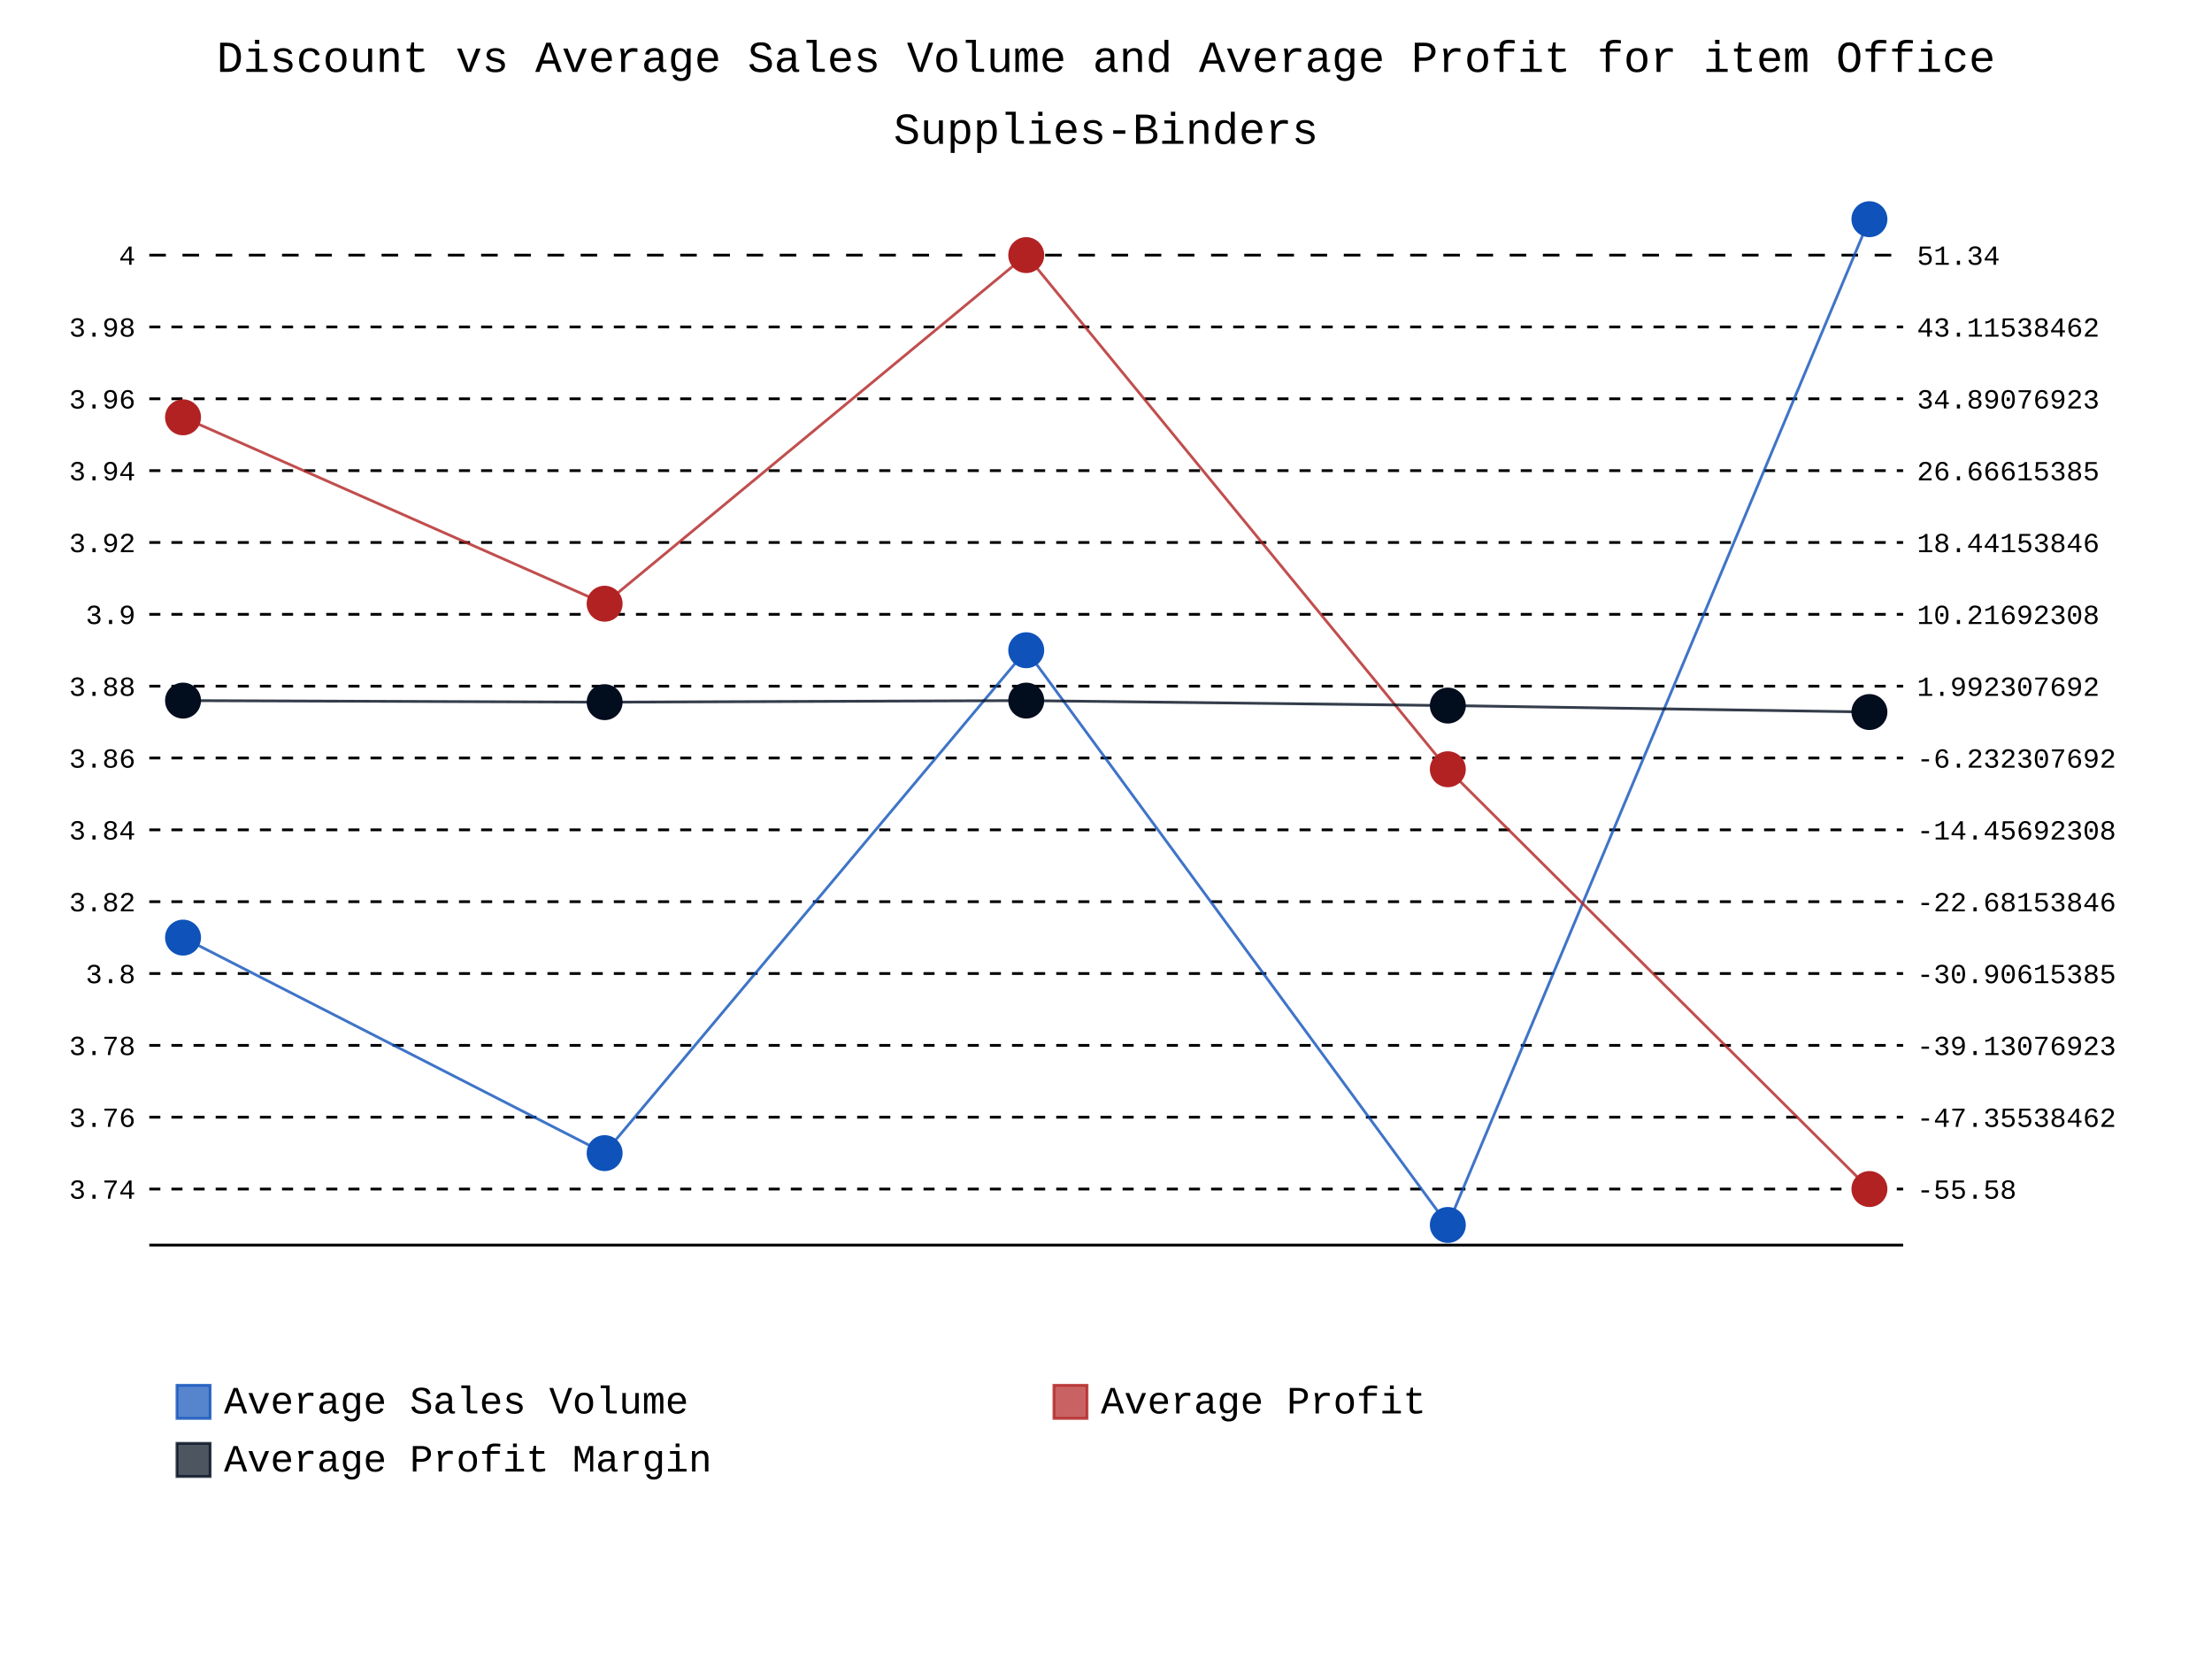
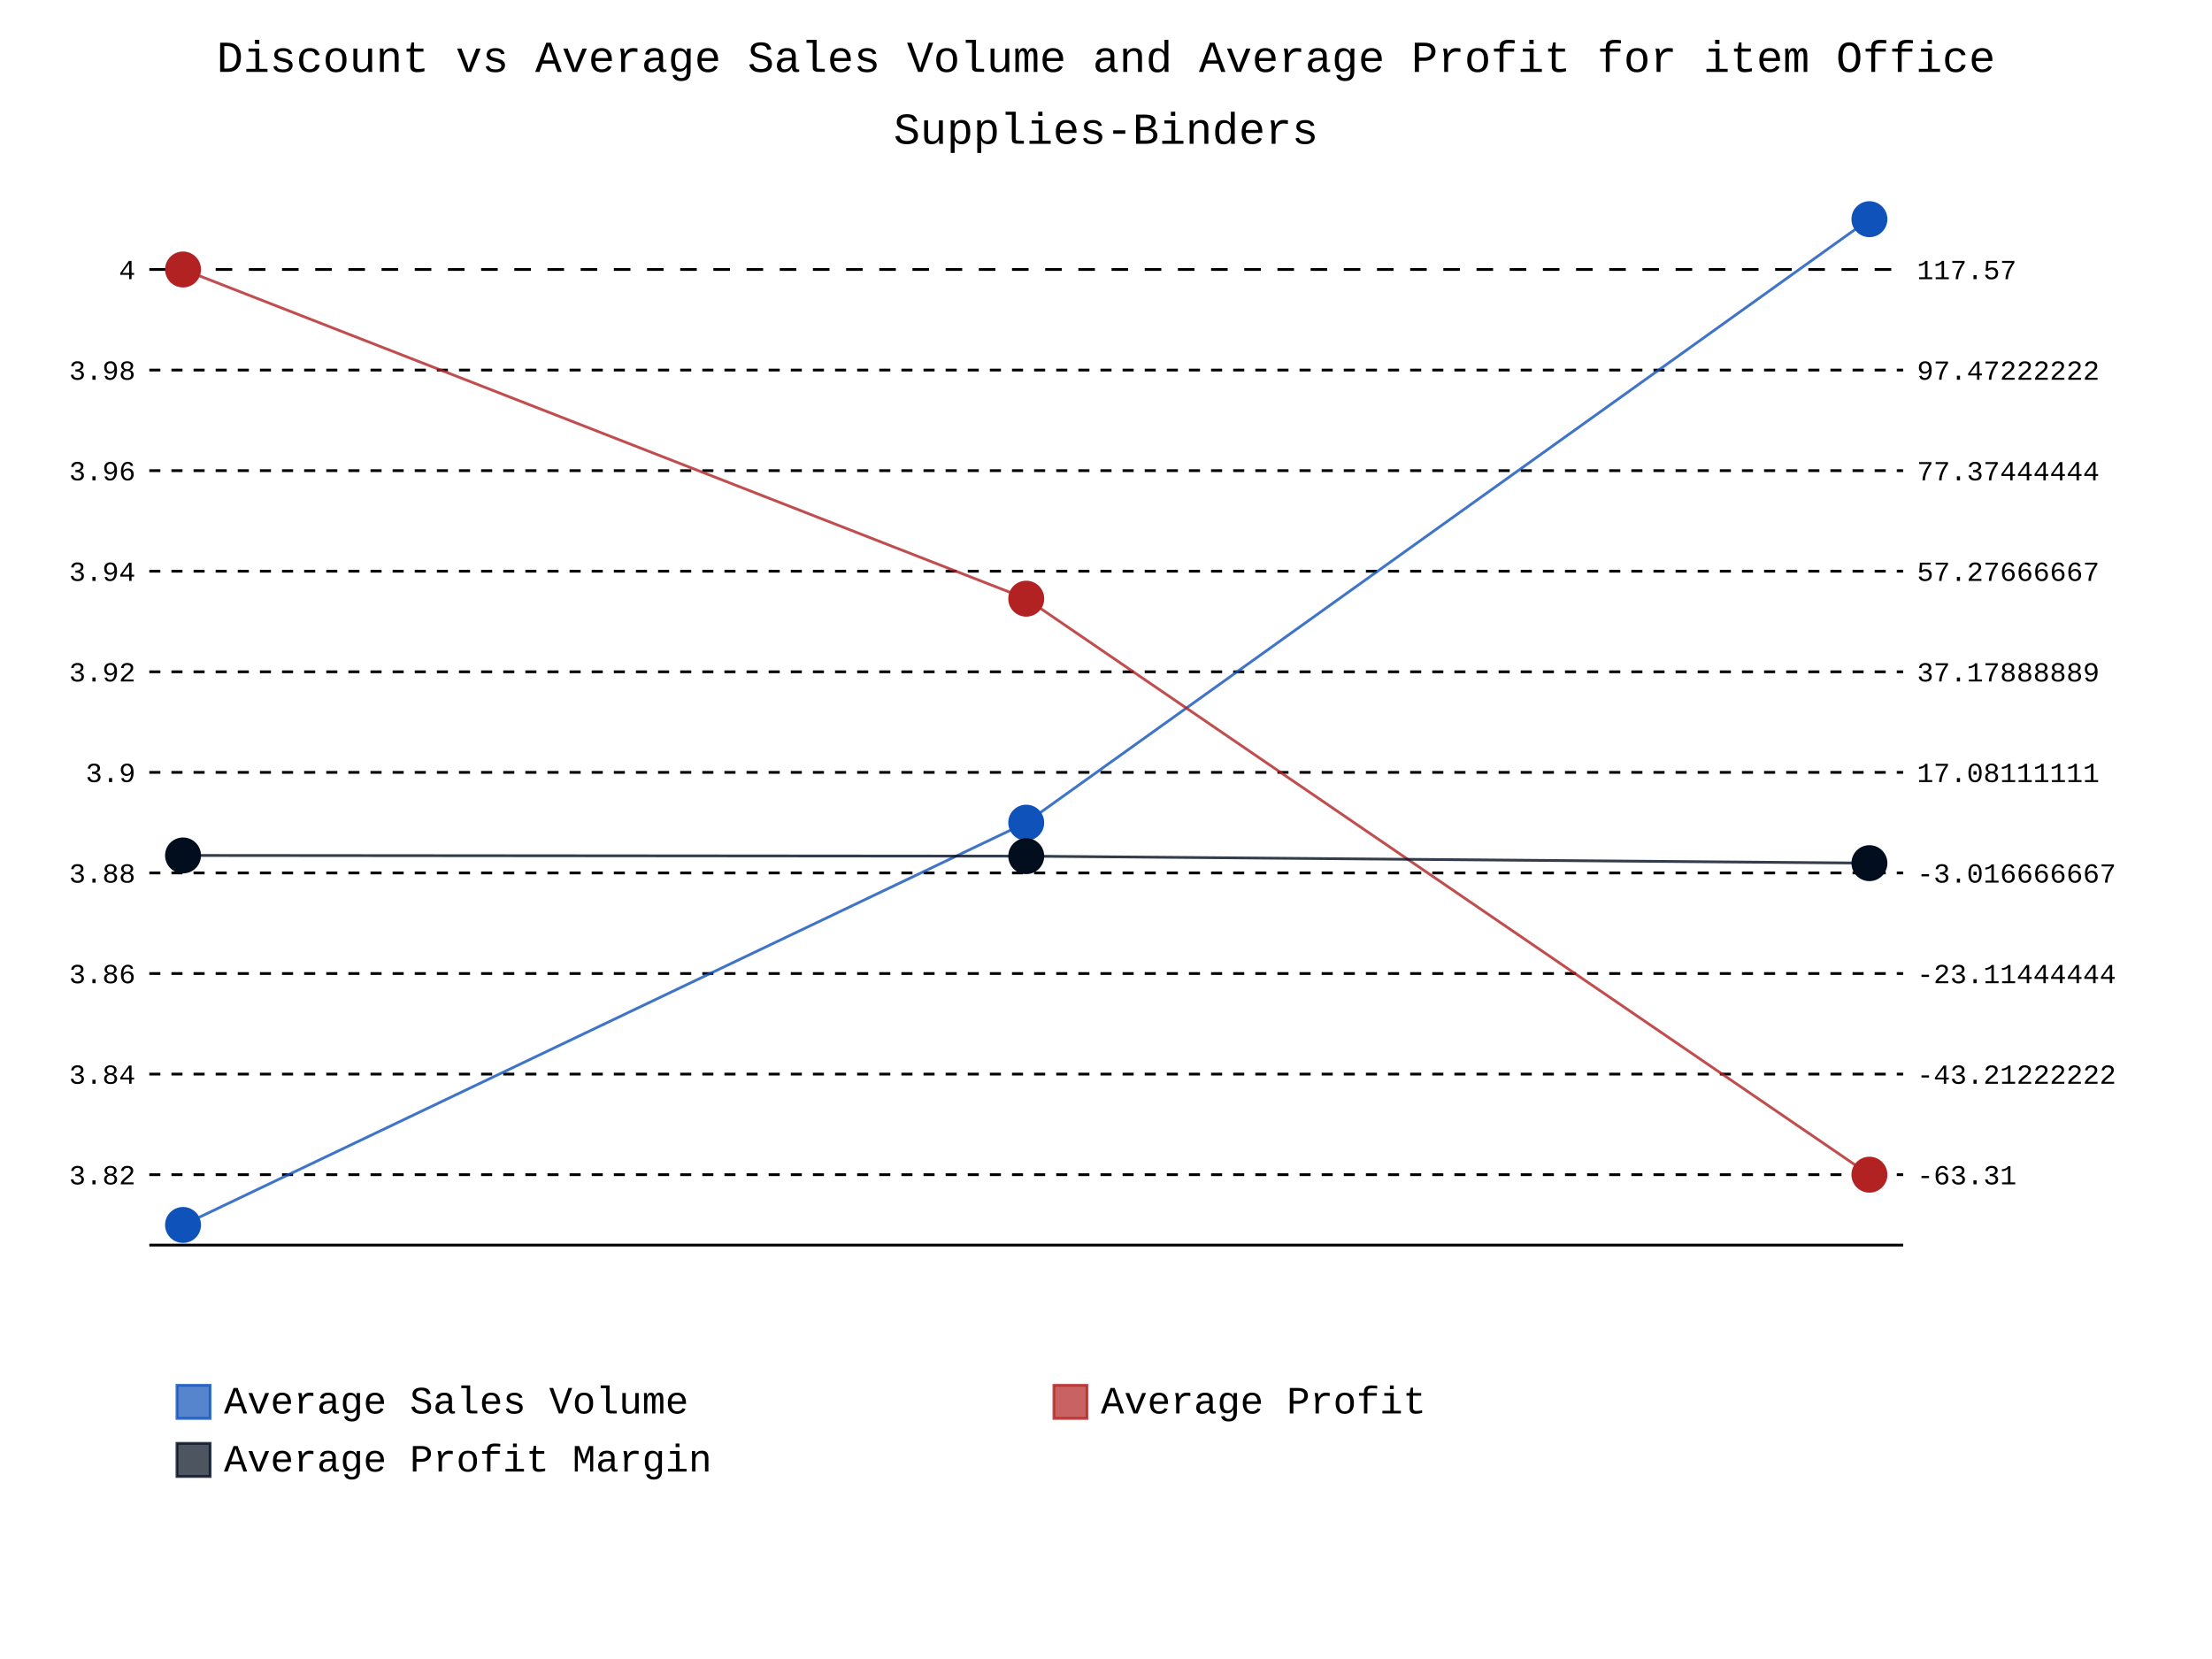
- <svg xmlns="http://www.w3.org/2000/svg" id="chart-629db09e-f2ef-448b-b3d9-c8c049c5e957" class="pygal-chart" viewBox="0 0 800 600">
+ <svg xmlns="http://www.w3.org/2000/svg" id="chart-40715f75-3002-463f-96b9-d013487cccc9" class="pygal-chart" viewBox="0 0 800 600">
  <defs>
-     <style type="text/css">#chart-629db09e-f2ef-448b-b3d9-c8c049c5e957{-webkit-user-select:none;-webkit-font-smoothing:antialiased;font-family:Consolas,"Liberation Mono",Menlo,Courier,monospace}#chart-629db09e-f2ef-448b-b3d9-c8c049c5e957 .title{font-family:Consolas,"Liberation Mono",Menlo,Courier,monospace;font-size:16px}#chart-629db09e-f2ef-448b-b3d9-c8c049c5e957 .legends .legend text{font-family:Consolas,"Liberation Mono",Menlo,Courier,monospace;font-size:14px}#chart-629db09e-f2ef-448b-b3d9-c8c049c5e957 .axis text{font-family:Consolas,"Liberation Mono",Menlo,Courier,monospace;font-size:10px}#chart-629db09e-f2ef-448b-b3d9-c8c049c5e957 .axis text.major{font-family:Consolas,"Liberation Mono",Menlo,Courier,monospace;font-size:10px}#chart-629db09e-f2ef-448b-b3d9-c8c049c5e957 .text-overlay text.value{font-family:Consolas,"Liberation Mono",Menlo,Courier,monospace;font-size:16px}#chart-629db09e-f2ef-448b-b3d9-c8c049c5e957 .text-overlay text.label{font-family:Consolas,"Liberation Mono",Menlo,Courier,monospace;font-size:10px}#chart-629db09e-f2ef-448b-b3d9-c8c049c5e957 .tooltip{font-family:Consolas,"Liberation Mono",Menlo,Courier,monospace;font-size:14px}#chart-629db09e-f2ef-448b-b3d9-c8c049c5e957 text.no_data{font-family:Consolas,"Liberation Mono",Menlo,Courier,monospace;font-size:64px}
- #chart-629db09e-f2ef-448b-b3d9-c8c049c5e957{background-color:white}#chart-629db09e-f2ef-448b-b3d9-c8c049c5e957 path,#chart-629db09e-f2ef-448b-b3d9-c8c049c5e957 line,#chart-629db09e-f2ef-448b-b3d9-c8c049c5e957 rect,#chart-629db09e-f2ef-448b-b3d9-c8c049c5e957 circle{-webkit-transition:150ms;-moz-transition:150ms;transition:150ms}#chart-629db09e-f2ef-448b-b3d9-c8c049c5e957 .graph &gt; .background{fill:white}#chart-629db09e-f2ef-448b-b3d9-c8c049c5e957 .plot &gt; .background{fill:white}#chart-629db09e-f2ef-448b-b3d9-c8c049c5e957 .graph{fill:black}#chart-629db09e-f2ef-448b-b3d9-c8c049c5e957 text.no_data{fill:black}#chart-629db09e-f2ef-448b-b3d9-c8c049c5e957 .title{fill:black}#chart-629db09e-f2ef-448b-b3d9-c8c049c5e957 .legends .legend text{fill:black}#chart-629db09e-f2ef-448b-b3d9-c8c049c5e957 .legends .legend:hover text{fill:black}#chart-629db09e-f2ef-448b-b3d9-c8c049c5e957 .axis .line{stroke:black}#chart-629db09e-f2ef-448b-b3d9-c8c049c5e957 .axis .guide.line{stroke:#630C0D}#chart-629db09e-f2ef-448b-b3d9-c8c049c5e957 .axis .major.line{stroke:black}#chart-629db09e-f2ef-448b-b3d9-c8c049c5e957 .axis text.major{fill:black}#chart-629db09e-f2ef-448b-b3d9-c8c049c5e957 .axis.y .guides:hover .guide.line,#chart-629db09e-f2ef-448b-b3d9-c8c049c5e957 .line-graph .axis.x .guides:hover .guide.line,#chart-629db09e-f2ef-448b-b3d9-c8c049c5e957 .stackedline-graph .axis.x .guides:hover .guide.line,#chart-629db09e-f2ef-448b-b3d9-c8c049c5e957 .xy-graph .axis.x .guides:hover .guide.line{stroke:black}#chart-629db09e-f2ef-448b-b3d9-c8c049c5e957 .axis .guides:hover text{fill:black}#chart-629db09e-f2ef-448b-b3d9-c8c049c5e957 .reactive{fill-opacity:.7;stroke-opacity:.8;stroke-width:1}#chart-629db09e-f2ef-448b-b3d9-c8c049c5e957 .ci{stroke:black}#chart-629db09e-f2ef-448b-b3d9-c8c049c5e957 .reactive.active,#chart-629db09e-f2ef-448b-b3d9-c8c049c5e957 .active .reactive{fill-opacity:.8;stroke-opacity:.9;stroke-width:4}#chart-629db09e-f2ef-448b-b3d9-c8c049c5e957 .ci .reactive.active{stroke-width:1.5}#chart-629db09e-f2ef-448b-b3d9-c8c049c5e957 .series text{fill:black}#chart-629db09e-f2ef-448b-b3d9-c8c049c5e957 .tooltip rect{fill:white;stroke:black;-webkit-transition:opacity 150ms;-moz-transition:opacity 150ms;transition:opacity 150ms}#chart-629db09e-f2ef-448b-b3d9-c8c049c5e957 .tooltip .label{fill:black}#chart-629db09e-f2ef-448b-b3d9-c8c049c5e957 .tooltip .label{fill:black}#chart-629db09e-f2ef-448b-b3d9-c8c049c5e957 .tooltip .legend{font-size:.8em;fill:#630C0D}#chart-629db09e-f2ef-448b-b3d9-c8c049c5e957 .tooltip .x_label{font-size:.6em;fill:black}#chart-629db09e-f2ef-448b-b3d9-c8c049c5e957 .tooltip .xlink{font-size:.5em;text-decoration:underline}#chart-629db09e-f2ef-448b-b3d9-c8c049c5e957 .tooltip .value{font-size:1.5em}#chart-629db09e-f2ef-448b-b3d9-c8c049c5e957 .bound{font-size:.5em}#chart-629db09e-f2ef-448b-b3d9-c8c049c5e957 .max-value{font-size:.75em;fill:#630C0D}#chart-629db09e-f2ef-448b-b3d9-c8c049c5e957 .map-element{fill:white;stroke:#630C0D !important}#chart-629db09e-f2ef-448b-b3d9-c8c049c5e957 .map-element .reactive{fill-opacity:inherit;stroke-opacity:inherit}#chart-629db09e-f2ef-448b-b3d9-c8c049c5e957 .color-0,#chart-629db09e-f2ef-448b-b3d9-c8c049c5e957 .color-0 a:visited{stroke:#0f52ba;fill:#0f52ba}#chart-629db09e-f2ef-448b-b3d9-c8c049c5e957 .color-1,#chart-629db09e-f2ef-448b-b3d9-c8c049c5e957 .color-1 a:visited{stroke:#b22222;fill:#b22222}#chart-629db09e-f2ef-448b-b3d9-c8c049c5e957 .color-2,#chart-629db09e-f2ef-448b-b3d9-c8c049c5e957 .color-2 a:visited{stroke:#020d1e;fill:#020d1e}#chart-629db09e-f2ef-448b-b3d9-c8c049c5e957 .text-overlay .color-0 text{fill:black}#chart-629db09e-f2ef-448b-b3d9-c8c049c5e957 .text-overlay .color-1 text{fill:black}#chart-629db09e-f2ef-448b-b3d9-c8c049c5e957 .text-overlay .color-2 text{fill:white}
- #chart-629db09e-f2ef-448b-b3d9-c8c049c5e957 text.no_data{text-anchor:middle}#chart-629db09e-f2ef-448b-b3d9-c8c049c5e957 .guide.line{fill:none}#chart-629db09e-f2ef-448b-b3d9-c8c049c5e957 .centered{text-anchor:middle}#chart-629db09e-f2ef-448b-b3d9-c8c049c5e957 .title{text-anchor:middle}#chart-629db09e-f2ef-448b-b3d9-c8c049c5e957 .legends .legend text{fill-opacity:1}#chart-629db09e-f2ef-448b-b3d9-c8c049c5e957 .axis.x text{text-anchor:middle}#chart-629db09e-f2ef-448b-b3d9-c8c049c5e957 .axis.x:not(.web) text[transform]{text-anchor:start}#chart-629db09e-f2ef-448b-b3d9-c8c049c5e957 .axis.x:not(.web) text[transform].backwards{text-anchor:end}#chart-629db09e-f2ef-448b-b3d9-c8c049c5e957 .axis.y text{text-anchor:end}#chart-629db09e-f2ef-448b-b3d9-c8c049c5e957 .axis.y text[transform].backwards{text-anchor:start}#chart-629db09e-f2ef-448b-b3d9-c8c049c5e957 .axis.y2 text{text-anchor:start}#chart-629db09e-f2ef-448b-b3d9-c8c049c5e957 .axis.y2 text[transform].backwards{text-anchor:end}#chart-629db09e-f2ef-448b-b3d9-c8c049c5e957 .axis .guide.line{stroke-dasharray:4,4;stroke:black}#chart-629db09e-f2ef-448b-b3d9-c8c049c5e957 .axis .major.guide.line{stroke-dasharray:6,6;stroke:black}#chart-629db09e-f2ef-448b-b3d9-c8c049c5e957 .horizontal .axis.y .guide.line,#chart-629db09e-f2ef-448b-b3d9-c8c049c5e957 .horizontal .axis.y2 .guide.line,#chart-629db09e-f2ef-448b-b3d9-c8c049c5e957 .vertical .axis.x .guide.line{opacity:0}#chart-629db09e-f2ef-448b-b3d9-c8c049c5e957 .horizontal .axis.always_show .guide.line,#chart-629db09e-f2ef-448b-b3d9-c8c049c5e957 .vertical .axis.always_show .guide.line{opacity:1 !important}#chart-629db09e-f2ef-448b-b3d9-c8c049c5e957 .axis.y .guides:hover .guide.line,#chart-629db09e-f2ef-448b-b3d9-c8c049c5e957 .axis.y2 .guides:hover .guide.line,#chart-629db09e-f2ef-448b-b3d9-c8c049c5e957 .axis.x .guides:hover .guide.line{opacity:1}#chart-629db09e-f2ef-448b-b3d9-c8c049c5e957 .axis .guides:hover text{opacity:1}#chart-629db09e-f2ef-448b-b3d9-c8c049c5e957 .nofill{fill:none}#chart-629db09e-f2ef-448b-b3d9-c8c049c5e957 .subtle-fill{fill-opacity:.2}#chart-629db09e-f2ef-448b-b3d9-c8c049c5e957 .dot{stroke-width:1px;fill-opacity:1;stroke-opacity:1}#chart-629db09e-f2ef-448b-b3d9-c8c049c5e957 .dot.active{stroke-width:5px}#chart-629db09e-f2ef-448b-b3d9-c8c049c5e957 .dot.negative{fill:transparent}#chart-629db09e-f2ef-448b-b3d9-c8c049c5e957 text,#chart-629db09e-f2ef-448b-b3d9-c8c049c5e957 tspan{stroke:none !important}#chart-629db09e-f2ef-448b-b3d9-c8c049c5e957 .series text.active{opacity:1}#chart-629db09e-f2ef-448b-b3d9-c8c049c5e957 .tooltip rect{fill-opacity:.95;stroke-width:.5}#chart-629db09e-f2ef-448b-b3d9-c8c049c5e957 .tooltip text{fill-opacity:1}#chart-629db09e-f2ef-448b-b3d9-c8c049c5e957 .showable{visibility:hidden}#chart-629db09e-f2ef-448b-b3d9-c8c049c5e957 .showable.shown{visibility:visible}#chart-629db09e-f2ef-448b-b3d9-c8c049c5e957 .gauge-background{fill:rgba(229,229,229,1);stroke:none}#chart-629db09e-f2ef-448b-b3d9-c8c049c5e957 .bg-lines{stroke:white;stroke-width:2px}</style>
+     <style type="text/css">#chart-40715f75-3002-463f-96b9-d013487cccc9{-webkit-user-select:none;-webkit-font-smoothing:antialiased;font-family:Consolas,"Liberation Mono",Menlo,Courier,monospace}#chart-40715f75-3002-463f-96b9-d013487cccc9 .title{font-family:Consolas,"Liberation Mono",Menlo,Courier,monospace;font-size:16px}#chart-40715f75-3002-463f-96b9-d013487cccc9 .legends .legend text{font-family:Consolas,"Liberation Mono",Menlo,Courier,monospace;font-size:14px}#chart-40715f75-3002-463f-96b9-d013487cccc9 .axis text{font-family:Consolas,"Liberation Mono",Menlo,Courier,monospace;font-size:10px}#chart-40715f75-3002-463f-96b9-d013487cccc9 .axis text.major{font-family:Consolas,"Liberation Mono",Menlo,Courier,monospace;font-size:10px}#chart-40715f75-3002-463f-96b9-d013487cccc9 .text-overlay text.value{font-family:Consolas,"Liberation Mono",Menlo,Courier,monospace;font-size:16px}#chart-40715f75-3002-463f-96b9-d013487cccc9 .text-overlay text.label{font-family:Consolas,"Liberation Mono",Menlo,Courier,monospace;font-size:10px}#chart-40715f75-3002-463f-96b9-d013487cccc9 .tooltip{font-family:Consolas,"Liberation Mono",Menlo,Courier,monospace;font-size:14px}#chart-40715f75-3002-463f-96b9-d013487cccc9 text.no_data{font-family:Consolas,"Liberation Mono",Menlo,Courier,monospace;font-size:64px}
+ #chart-40715f75-3002-463f-96b9-d013487cccc9{background-color:white}#chart-40715f75-3002-463f-96b9-d013487cccc9 path,#chart-40715f75-3002-463f-96b9-d013487cccc9 line,#chart-40715f75-3002-463f-96b9-d013487cccc9 rect,#chart-40715f75-3002-463f-96b9-d013487cccc9 circle{-webkit-transition:150ms;-moz-transition:150ms;transition:150ms}#chart-40715f75-3002-463f-96b9-d013487cccc9 .graph &gt; .background{fill:white}#chart-40715f75-3002-463f-96b9-d013487cccc9 .plot &gt; .background{fill:white}#chart-40715f75-3002-463f-96b9-d013487cccc9 .graph{fill:black}#chart-40715f75-3002-463f-96b9-d013487cccc9 text.no_data{fill:black}#chart-40715f75-3002-463f-96b9-d013487cccc9 .title{fill:black}#chart-40715f75-3002-463f-96b9-d013487cccc9 .legends .legend text{fill:black}#chart-40715f75-3002-463f-96b9-d013487cccc9 .legends .legend:hover text{fill:black}#chart-40715f75-3002-463f-96b9-d013487cccc9 .axis .line{stroke:black}#chart-40715f75-3002-463f-96b9-d013487cccc9 .axis .guide.line{stroke:#630C0D}#chart-40715f75-3002-463f-96b9-d013487cccc9 .axis .major.line{stroke:black}#chart-40715f75-3002-463f-96b9-d013487cccc9 .axis text.major{fill:black}#chart-40715f75-3002-463f-96b9-d013487cccc9 .axis.y .guides:hover .guide.line,#chart-40715f75-3002-463f-96b9-d013487cccc9 .line-graph .axis.x .guides:hover .guide.line,#chart-40715f75-3002-463f-96b9-d013487cccc9 .stackedline-graph .axis.x .guides:hover .guide.line,#chart-40715f75-3002-463f-96b9-d013487cccc9 .xy-graph .axis.x .guides:hover .guide.line{stroke:black}#chart-40715f75-3002-463f-96b9-d013487cccc9 .axis .guides:hover text{fill:black}#chart-40715f75-3002-463f-96b9-d013487cccc9 .reactive{fill-opacity:.7;stroke-opacity:.8;stroke-width:1}#chart-40715f75-3002-463f-96b9-d013487cccc9 .ci{stroke:black}#chart-40715f75-3002-463f-96b9-d013487cccc9 .reactive.active,#chart-40715f75-3002-463f-96b9-d013487cccc9 .active .reactive{fill-opacity:.8;stroke-opacity:.9;stroke-width:4}#chart-40715f75-3002-463f-96b9-d013487cccc9 .ci .reactive.active{stroke-width:1.5}#chart-40715f75-3002-463f-96b9-d013487cccc9 .series text{fill:black}#chart-40715f75-3002-463f-96b9-d013487cccc9 .tooltip rect{fill:white;stroke:black;-webkit-transition:opacity 150ms;-moz-transition:opacity 150ms;transition:opacity 150ms}#chart-40715f75-3002-463f-96b9-d013487cccc9 .tooltip .label{fill:black}#chart-40715f75-3002-463f-96b9-d013487cccc9 .tooltip .label{fill:black}#chart-40715f75-3002-463f-96b9-d013487cccc9 .tooltip .legend{font-size:.8em;fill:#630C0D}#chart-40715f75-3002-463f-96b9-d013487cccc9 .tooltip .x_label{font-size:.6em;fill:black}#chart-40715f75-3002-463f-96b9-d013487cccc9 .tooltip .xlink{font-size:.5em;text-decoration:underline}#chart-40715f75-3002-463f-96b9-d013487cccc9 .tooltip .value{font-size:1.5em}#chart-40715f75-3002-463f-96b9-d013487cccc9 .bound{font-size:.5em}#chart-40715f75-3002-463f-96b9-d013487cccc9 .max-value{font-size:.75em;fill:#630C0D}#chart-40715f75-3002-463f-96b9-d013487cccc9 .map-element{fill:white;stroke:#630C0D !important}#chart-40715f75-3002-463f-96b9-d013487cccc9 .map-element .reactive{fill-opacity:inherit;stroke-opacity:inherit}#chart-40715f75-3002-463f-96b9-d013487cccc9 .color-0,#chart-40715f75-3002-463f-96b9-d013487cccc9 .color-0 a:visited{stroke:#0f52ba;fill:#0f52ba}#chart-40715f75-3002-463f-96b9-d013487cccc9 .color-1,#chart-40715f75-3002-463f-96b9-d013487cccc9 .color-1 a:visited{stroke:#b22222;fill:#b22222}#chart-40715f75-3002-463f-96b9-d013487cccc9 .color-2,#chart-40715f75-3002-463f-96b9-d013487cccc9 .color-2 a:visited{stroke:#020d1e;fill:#020d1e}#chart-40715f75-3002-463f-96b9-d013487cccc9 .text-overlay .color-0 text{fill:black}#chart-40715f75-3002-463f-96b9-d013487cccc9 .text-overlay .color-1 text{fill:black}#chart-40715f75-3002-463f-96b9-d013487cccc9 .text-overlay .color-2 text{fill:white}
+ #chart-40715f75-3002-463f-96b9-d013487cccc9 text.no_data{text-anchor:middle}#chart-40715f75-3002-463f-96b9-d013487cccc9 .guide.line{fill:none}#chart-40715f75-3002-463f-96b9-d013487cccc9 .centered{text-anchor:middle}#chart-40715f75-3002-463f-96b9-d013487cccc9 .title{text-anchor:middle}#chart-40715f75-3002-463f-96b9-d013487cccc9 .legends .legend text{fill-opacity:1}#chart-40715f75-3002-463f-96b9-d013487cccc9 .axis.x text{text-anchor:middle}#chart-40715f75-3002-463f-96b9-d013487cccc9 .axis.x:not(.web) text[transform]{text-anchor:start}#chart-40715f75-3002-463f-96b9-d013487cccc9 .axis.x:not(.web) text[transform].backwards{text-anchor:end}#chart-40715f75-3002-463f-96b9-d013487cccc9 .axis.y text{text-anchor:end}#chart-40715f75-3002-463f-96b9-d013487cccc9 .axis.y text[transform].backwards{text-anchor:start}#chart-40715f75-3002-463f-96b9-d013487cccc9 .axis.y2 text{text-anchor:start}#chart-40715f75-3002-463f-96b9-d013487cccc9 .axis.y2 text[transform].backwards{text-anchor:end}#chart-40715f75-3002-463f-96b9-d013487cccc9 .axis .guide.line{stroke-dasharray:4,4;stroke:black}#chart-40715f75-3002-463f-96b9-d013487cccc9 .axis .major.guide.line{stroke-dasharray:6,6;stroke:black}#chart-40715f75-3002-463f-96b9-d013487cccc9 .horizontal .axis.y .guide.line,#chart-40715f75-3002-463f-96b9-d013487cccc9 .horizontal .axis.y2 .guide.line,#chart-40715f75-3002-463f-96b9-d013487cccc9 .vertical .axis.x .guide.line{opacity:0}#chart-40715f75-3002-463f-96b9-d013487cccc9 .horizontal .axis.always_show .guide.line,#chart-40715f75-3002-463f-96b9-d013487cccc9 .vertical .axis.always_show .guide.line{opacity:1 !important}#chart-40715f75-3002-463f-96b9-d013487cccc9 .axis.y .guides:hover .guide.line,#chart-40715f75-3002-463f-96b9-d013487cccc9 .axis.y2 .guides:hover .guide.line,#chart-40715f75-3002-463f-96b9-d013487cccc9 .axis.x .guides:hover .guide.line{opacity:1}#chart-40715f75-3002-463f-96b9-d013487cccc9 .axis .guides:hover text{opacity:1}#chart-40715f75-3002-463f-96b9-d013487cccc9 .nofill{fill:none}#chart-40715f75-3002-463f-96b9-d013487cccc9 .subtle-fill{fill-opacity:.2}#chart-40715f75-3002-463f-96b9-d013487cccc9 .dot{stroke-width:1px;fill-opacity:1;stroke-opacity:1}#chart-40715f75-3002-463f-96b9-d013487cccc9 .dot.active{stroke-width:5px}#chart-40715f75-3002-463f-96b9-d013487cccc9 .dot.negative{fill:transparent}#chart-40715f75-3002-463f-96b9-d013487cccc9 text,#chart-40715f75-3002-463f-96b9-d013487cccc9 tspan{stroke:none !important}#chart-40715f75-3002-463f-96b9-d013487cccc9 .series text.active{opacity:1}#chart-40715f75-3002-463f-96b9-d013487cccc9 .tooltip rect{fill-opacity:.95;stroke-width:.5}#chart-40715f75-3002-463f-96b9-d013487cccc9 .tooltip text{fill-opacity:1}#chart-40715f75-3002-463f-96b9-d013487cccc9 .showable{visibility:hidden}#chart-40715f75-3002-463f-96b9-d013487cccc9 .showable.shown{visibility:visible}#chart-40715f75-3002-463f-96b9-d013487cccc9 .gauge-background{fill:rgba(229,229,229,1);stroke:none}#chart-40715f75-3002-463f-96b9-d013487cccc9 .bg-lines{stroke:white;stroke-width:2px}</style>
  </defs>
  <g class="graph line-graph vertical">
    <rect x="0" y="0" width="800" height="600" class="background" />
    <g transform="translate(54, 72)" class="plot">
      <rect x="0" y="0" width="634.302" height="378.302" class="background" />
      <g class="axis y always_show">
        <path d="M0 378.302 h634.302" class="line" />
        <g class="guides">
-           <path d="M0 358.035 h634.302" class="guide line" />
-           <text x="-5" y="361.535" class="">3.74</text>
+           <path d="M0 352.839 h634.302" class="guide line" />
+           <text x="-5" y="356.339" class="">3.82</text>
        </g>
        <g class="guides">
-           <path d="M0 332.053 h634.302" class="guide line" />
-           <text x="-5" y="335.553" class="">3.76</text>
-         </g>
-         <g class="guides">
-           <path d="M0 306.071 h634.302" class="guide line" />
-           <text x="-5" y="309.571" class="">3.78</text>
+           <path d="M0 316.464 h634.302" class="guide line" />
+           <text x="-5" y="319.964" class="">3.84</text>
        </g>
        <g class="guides">
          <path d="M0 280.089 h634.302" class="guide line" />
-           <text x="-5" y="283.589" class="">3.8</text>
+           <text x="-5" y="283.589" class="">3.86</text>
        </g>
        <g class="guides">
-           <path d="M0 254.106 h634.302" class="guide line" />
-           <text x="-5" y="257.606" class="">3.82</text>
+           <path d="M0 243.713 h634.302" class="guide line" />
+           <text x="-5" y="247.213" class="">3.88</text>
        </g>
        <g class="guides">
-           <path d="M0 228.124 h634.302" class="guide line" />
-           <text x="-5" y="231.624" class="">3.84</text>
+           <path d="M0 207.338 h634.302" class="guide line" />
+           <text x="-5" y="210.838" class="">3.9</text>
        </g>
        <g class="guides">
-           <path d="M0 202.142 h634.302" class="guide line" />
-           <text x="-5" y="205.642" class="">3.86</text>
+           <path d="M0 170.963 h634.302" class="guide line" />
+           <text x="-5" y="174.463" class="">3.92</text>
        </g>
        <g class="guides">
-           <path d="M0 176.16 h634.302" class="guide line" />
-           <text x="-5" y="179.66" class="">3.88</text>
-         </g>
-         <g class="guides">
-           <path d="M0 150.177 h634.302" class="guide line" />
-           <text x="-5" y="153.677" class="">3.9</text>
-         </g>
-         <g class="guides">
-           <path d="M0 124.195 h634.302" class="guide line" />
-           <text x="-5" y="127.695" class="">3.92</text>
+           <path d="M0 134.588 h634.302" class="guide line" />
+           <text x="-5" y="138.088" class="">3.94</text>
        </g>
        <g class="guides">
          <path d="M0 98.213 h634.302" class="guide line" />
-           <text x="-5" y="101.713" class="">3.94</text>
+           <text x="-5" y="101.713" class="">3.96</text>
        </g>
        <g class="guides">
-           <path d="M0 72.231 h634.302" class="guide line" />
-           <text x="-5" y="75.731" class="">3.96</text>
+           <path d="M0 61.838 h634.302" class="guide line" />
+           <text x="-5" y="65.338" class="">3.98</text>
        </g>
        <g class="guides">
-           <path d="M0 46.248 h634.302" class="guide line" />
-           <text x="-5" y="49.748" class="">3.98</text>
-         </g>
-         <g class="guides">
-           <path d="M0 20.266 h634.302" class="major guide line" />
-           <text x="-5" y="23.766" class="major">4</text>
+           <path d="M0 25.463 h634.302" class="major guide line" />
+           <text x="-5" y="28.963" class="major">4</text>
        </g>
      </g>
      <g class="axis y2">
        <g class="guides">
-           <text x="639.302" y="361.535" class="">-55.58</text>
+           <text x="639.302" y="356.339" class="">-63.31</text>
        </g>
        <g class="guides">
-           <text x="639.302" y="335.553" class="">-47.35538462</text>
+           <text x="639.302" y="319.964" class="">-43.21222222</text>
        </g>
        <g class="guides">
-           <text x="639.302" y="309.571" class="">-39.13076923</text>
+           <text x="639.302" y="283.589" class="">-23.11444444</text>
        </g>
        <g class="guides">
-           <text x="639.302" y="283.589" class="">-30.90615385</text>
+           <text x="639.302" y="247.213" class="">-3.016666667</text>
        </g>
        <g class="guides">
-           <text x="639.302" y="257.606" class="">-22.68153846</text>
+           <text x="639.302" y="210.838" class="">17.08111111</text>
        </g>
        <g class="guides">
-           <text x="639.302" y="231.624" class="">-14.45692308</text>
+           <text x="639.302" y="174.463" class="">37.17888889</text>
        </g>
        <g class="guides">
-           <text x="639.302" y="205.642" class="">-6.232307692</text>
+           <text x="639.302" y="138.088" class="">57.27666667</text>
        </g>
        <g class="guides">
-           <text x="639.302" y="179.66" class="">1.992307692</text>
+           <text x="639.302" y="101.713" class="">77.37444444</text>
        </g>
        <g class="guides">
-           <text x="639.302" y="153.677" class="">10.21692308</text>
+           <text x="639.302" y="65.338" class="">97.47222222</text>
        </g>
        <g class="guides">
-           <text x="639.302" y="127.695" class="">18.44153846</text>
-         </g>
-         <g class="guides">
-           <text x="639.302" y="101.713" class="">26.66615385</text>
-         </g>
-         <g class="guides">
-           <text x="639.302" y="75.731" class="">34.89076923</text>
-         </g>
-         <g class="guides">
-           <text x="639.302" y="49.748" class="">43.11538462</text>
-         </g>
-         <g class="guides">
-           <text x="639.302" y="23.766" class="major">51.34</text>
+           <text x="639.302" y="28.963" class="major">117.57</text>
        </g>
      </g>
      <g class="axis x" />
      <g class="series serie-0 color-0">
-         <path d="M12.198 267.097 L164.674 345.044 317.151 163.169 469.627 371.026 622.103 7.275" class="line reactive nofill" />
+         <path d="M12.198 371.026 L317.151 225.526 622.103 7.275" class="line reactive nofill" />
      </g>
      <g class="series serie-1 color-1">
-         <path d="M12.198 78.93 L164.674 146.345 317.151 20.266 469.627 206.21 622.103 358.035" class="line reactive nofill" />
+         <path d="M12.198 25.463 L317.151 144.518 622.103 352.839" class="line reactive nofill" />
      </g>
      <g class="series serie-2 color-2">
-         <path d="M12.198 181.379 L164.674 181.948 317.151 181.379 469.627 183.18 622.103 185.518" class="line reactive nofill" />
+         <path d="M12.198 237.385 L317.151 237.638 622.103 240.172" class="line reactive nofill" />
      </g>
    </g>
    <g class="titles">
      <text x="400.0" y="26" class="title plot_title">Discount vs Average Sales Volume and Average Profit for item Office</text>
      <text x="400.0" y="52" class="title plot_title">Supplies-Binders</text>
    </g>
    <g transform="translate(54, 72)" class="plot overlay">
      <g class="series serie-0 color-0">
        <g class="dots">
-           <circle cx="12.198" cy="267.097" r="6" class="dot reactive tooltip-trigger" />
+           <circle cx="12.198" cy="371.026" r="6" class="dot reactive tooltip-trigger" />
        </g>
        <g class="dots">
-           <circle cx="164.674" cy="345.044" r="6" class="dot reactive tooltip-trigger" />
-         </g>
-         <g class="dots">
-           <circle cx="317.151" cy="163.169" r="6" class="dot reactive tooltip-trigger" />
-         </g>
-         <g class="dots">
-           <circle cx="469.627" cy="371.026" r="6" class="dot reactive tooltip-trigger" />
+           <circle cx="317.151" cy="225.526" r="6" class="dot reactive tooltip-trigger" />
        </g>
        <g class="dots">
          <circle cx="622.103" cy="7.275" r="6" class="dot reactive tooltip-trigger" />
        </g>
      </g>
      <g class="series serie-1 color-1">
        <g class="dots">
-           <circle cx="12.198" cy="78.93" r="6" class="dot reactive tooltip-trigger" />
+           <circle cx="12.198" cy="25.463" r="6" class="dot reactive tooltip-trigger" />
        </g>
        <g class="dots">
-           <circle cx="164.674" cy="146.345" r="6" class="dot reactive tooltip-trigger" />
+           <circle cx="317.151" cy="144.518" r="6" class="dot reactive tooltip-trigger" />
        </g>
        <g class="dots">
-           <circle cx="317.151" cy="20.266" r="6" class="dot reactive tooltip-trigger" />
-         </g>
-         <g class="dots">
-           <circle cx="469.627" cy="206.21" r="6" class="dot reactive tooltip-trigger" />
-         </g>
-         <g class="dots">
-           <circle cx="622.103" cy="358.035" r="6" class="dot reactive tooltip-trigger" />
+           <circle cx="622.103" cy="352.839" r="6" class="dot reactive tooltip-trigger" />
        </g>
      </g>
      <g class="series serie-2 color-2">
        <g class="dots">
-           <circle cx="12.198" cy="181.379" r="6" class="dot reactive tooltip-trigger" />
+           <circle cx="12.198" cy="237.385" r="6" class="dot reactive tooltip-trigger" />
        </g>
        <g class="dots">
-           <circle cx="164.674" cy="181.948" r="6" class="dot reactive tooltip-trigger" />
+           <circle cx="317.151" cy="237.638" r="6" class="dot reactive tooltip-trigger" />
        </g>
        <g class="dots">
-           <circle cx="317.151" cy="181.379" r="6" class="dot reactive tooltip-trigger" />
-         </g>
-         <g class="dots">
-           <circle cx="469.627" cy="183.18" r="6" class="dot reactive tooltip-trigger" />
-         </g>
-         <g class="dots">
-           <circle cx="622.103" cy="185.518" r="6" class="dot reactive tooltip-trigger" />
+           <circle cx="622.103" cy="240.172" r="6" class="dot reactive tooltip-trigger" />
        </g>
      </g>
    </g>
    <g transform="translate(54, 72)" class="plot text-overlay">
      <g class="series serie-0 color-0" />
      <g class="series serie-1 color-1" />
      <g class="series serie-2 color-2" />
    </g>
    <g transform="translate(54, 72)" class="plot tooltip-overlay">
      <g transform="translate(0 0)" style="opacity: 0" class="tooltip">
        <rect rx="0" ry="0" width="0" height="0" class="tooltip-box" />
        <g class="text" />
      </g>
    </g>
    <g transform="translate(64, 500)" class="legends">
      <g id="activate-serie-0" class="legend reactive activate-serie">
        <rect x="0.0" y="1.0" width="12" height="12" class="color-0 reactive" />
        <text x="17.0" y="11.2">Average Sales Volume</text>
      </g>
      <g id="activate-serie-1" class="legend reactive activate-serie">
        <rect x="317.151" y="1.0" width="12" height="12" class="color-1 reactive" />
        <text x="334.151" y="11.2">Average Profit</text>
      </g>
      <g id="activate-serie-2" class="legend reactive activate-serie">
        <rect x="0.0" y="22.0" width="12" height="12" class="color-2 reactive" />
        <text x="17.0" y="32.2">Average Profit Margin</text>
      </g>
    </g>
  </g>
</svg>
